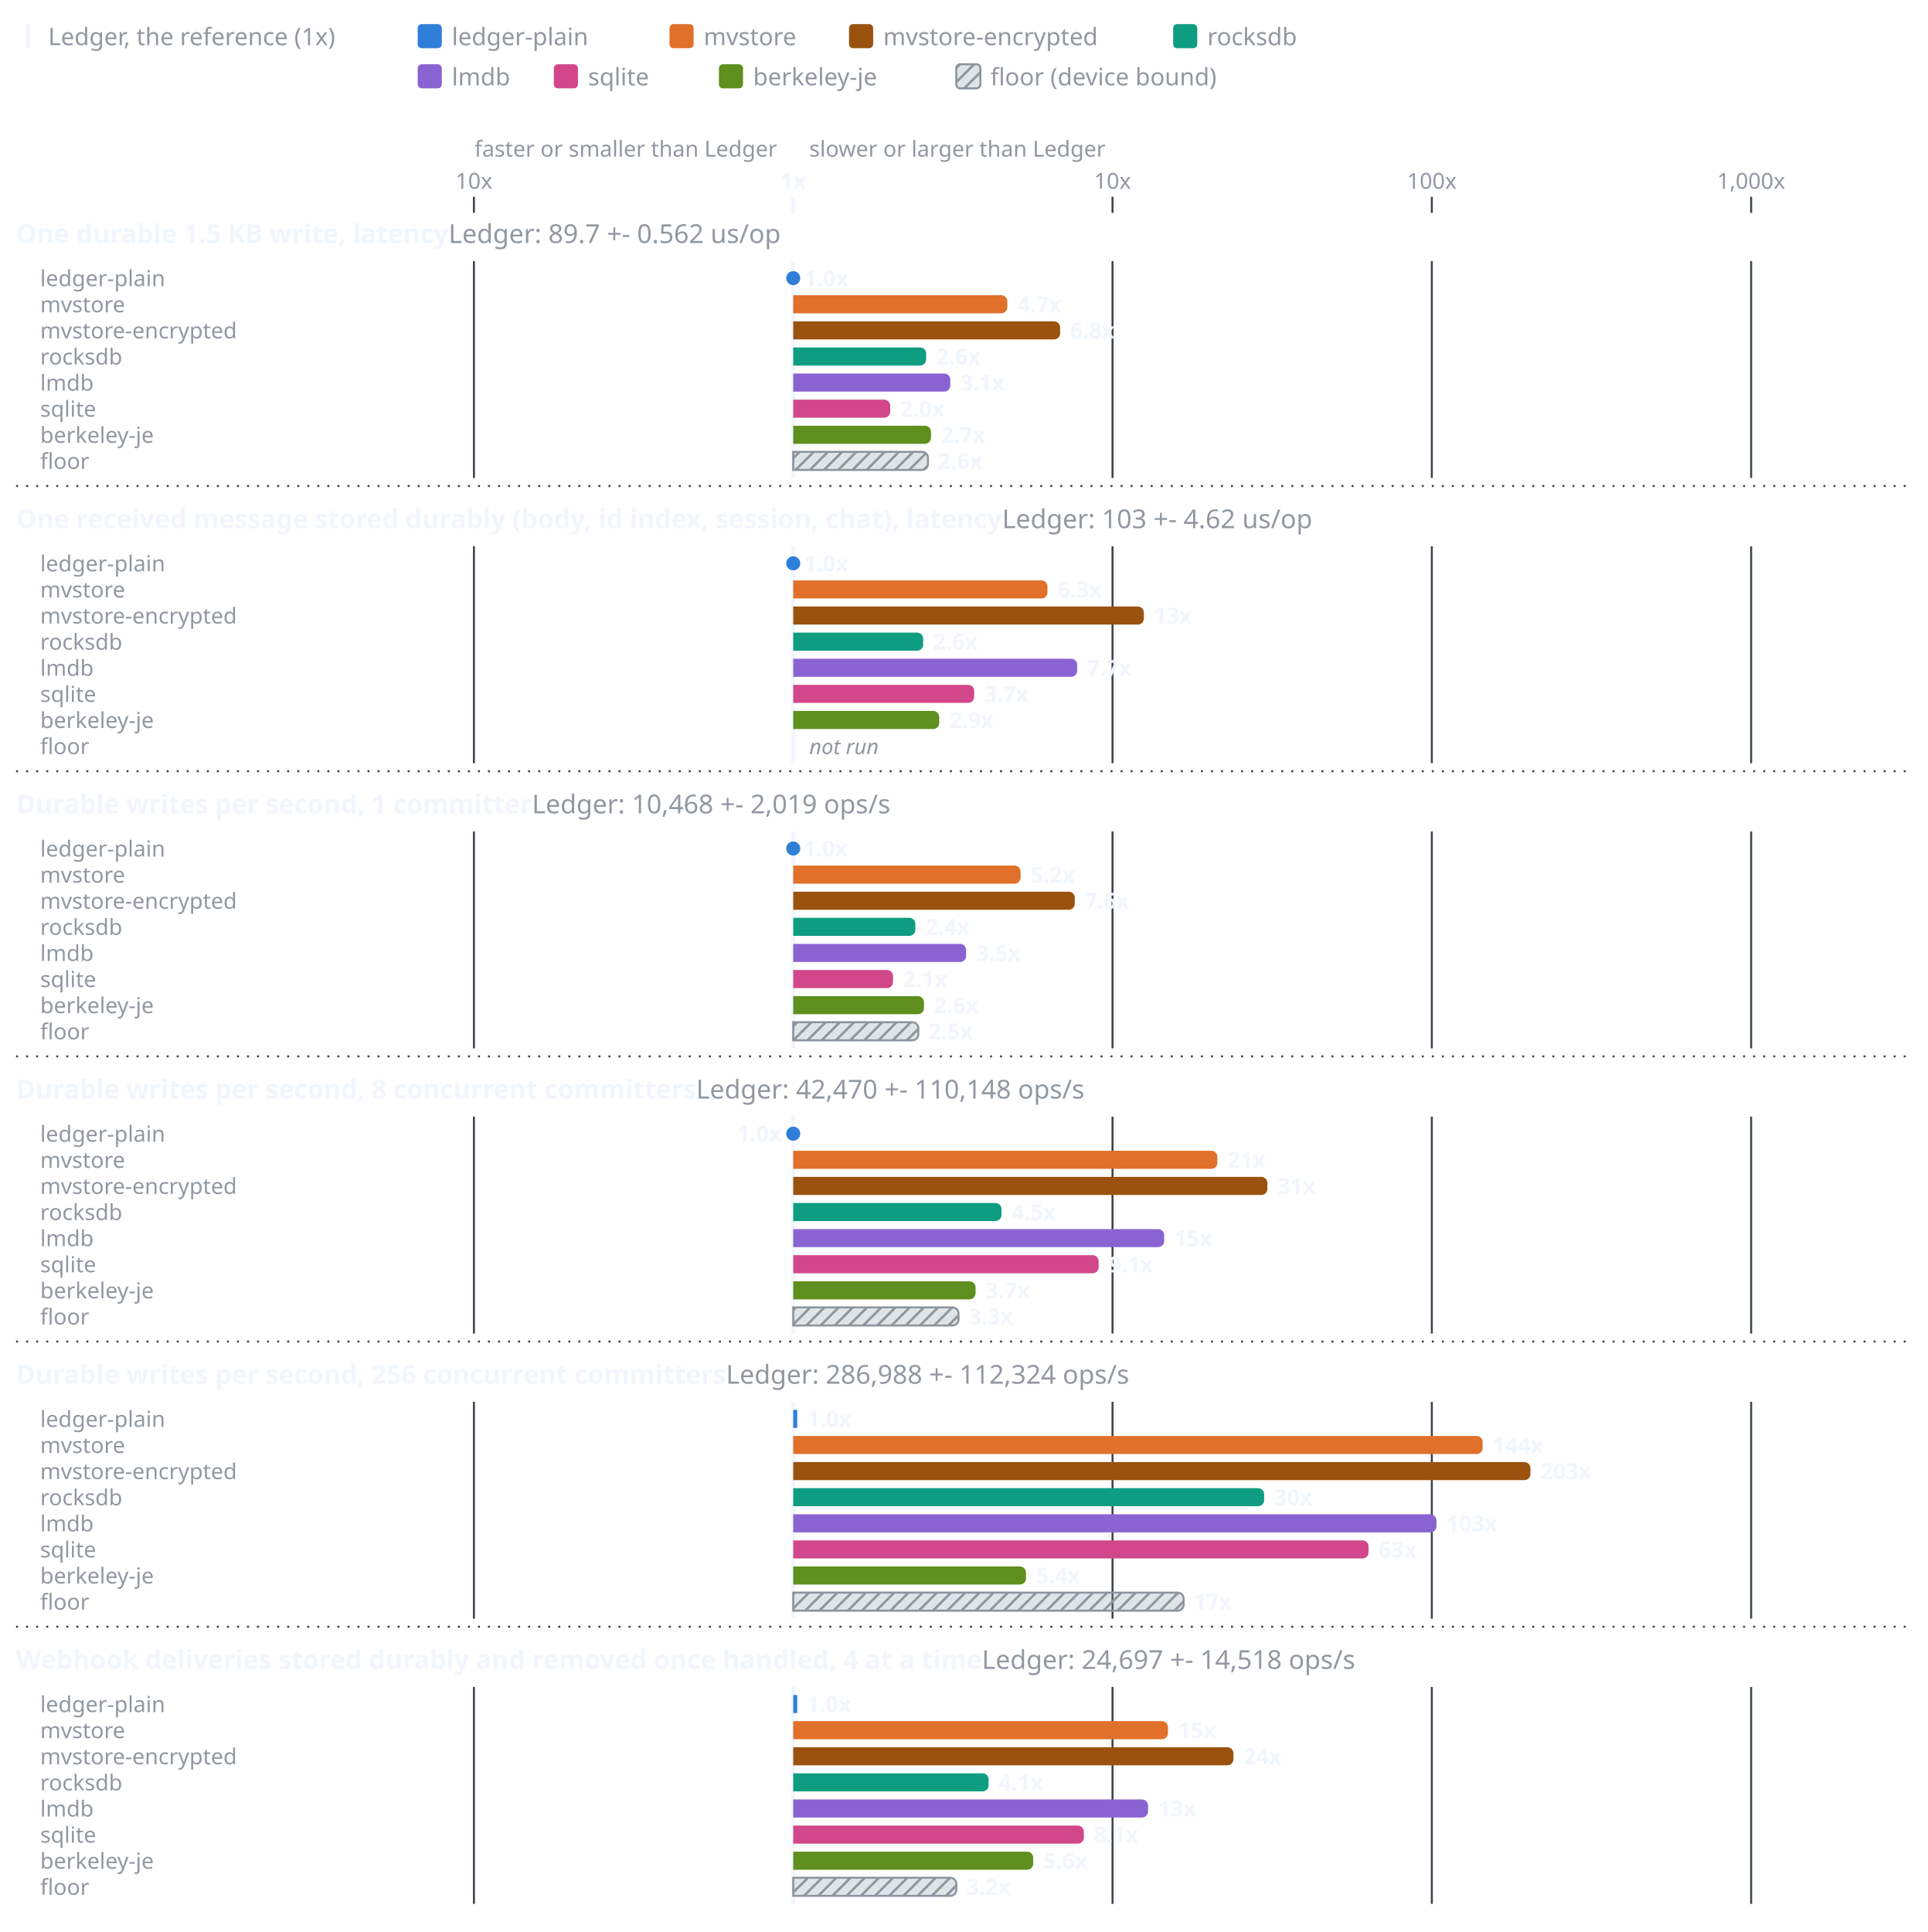
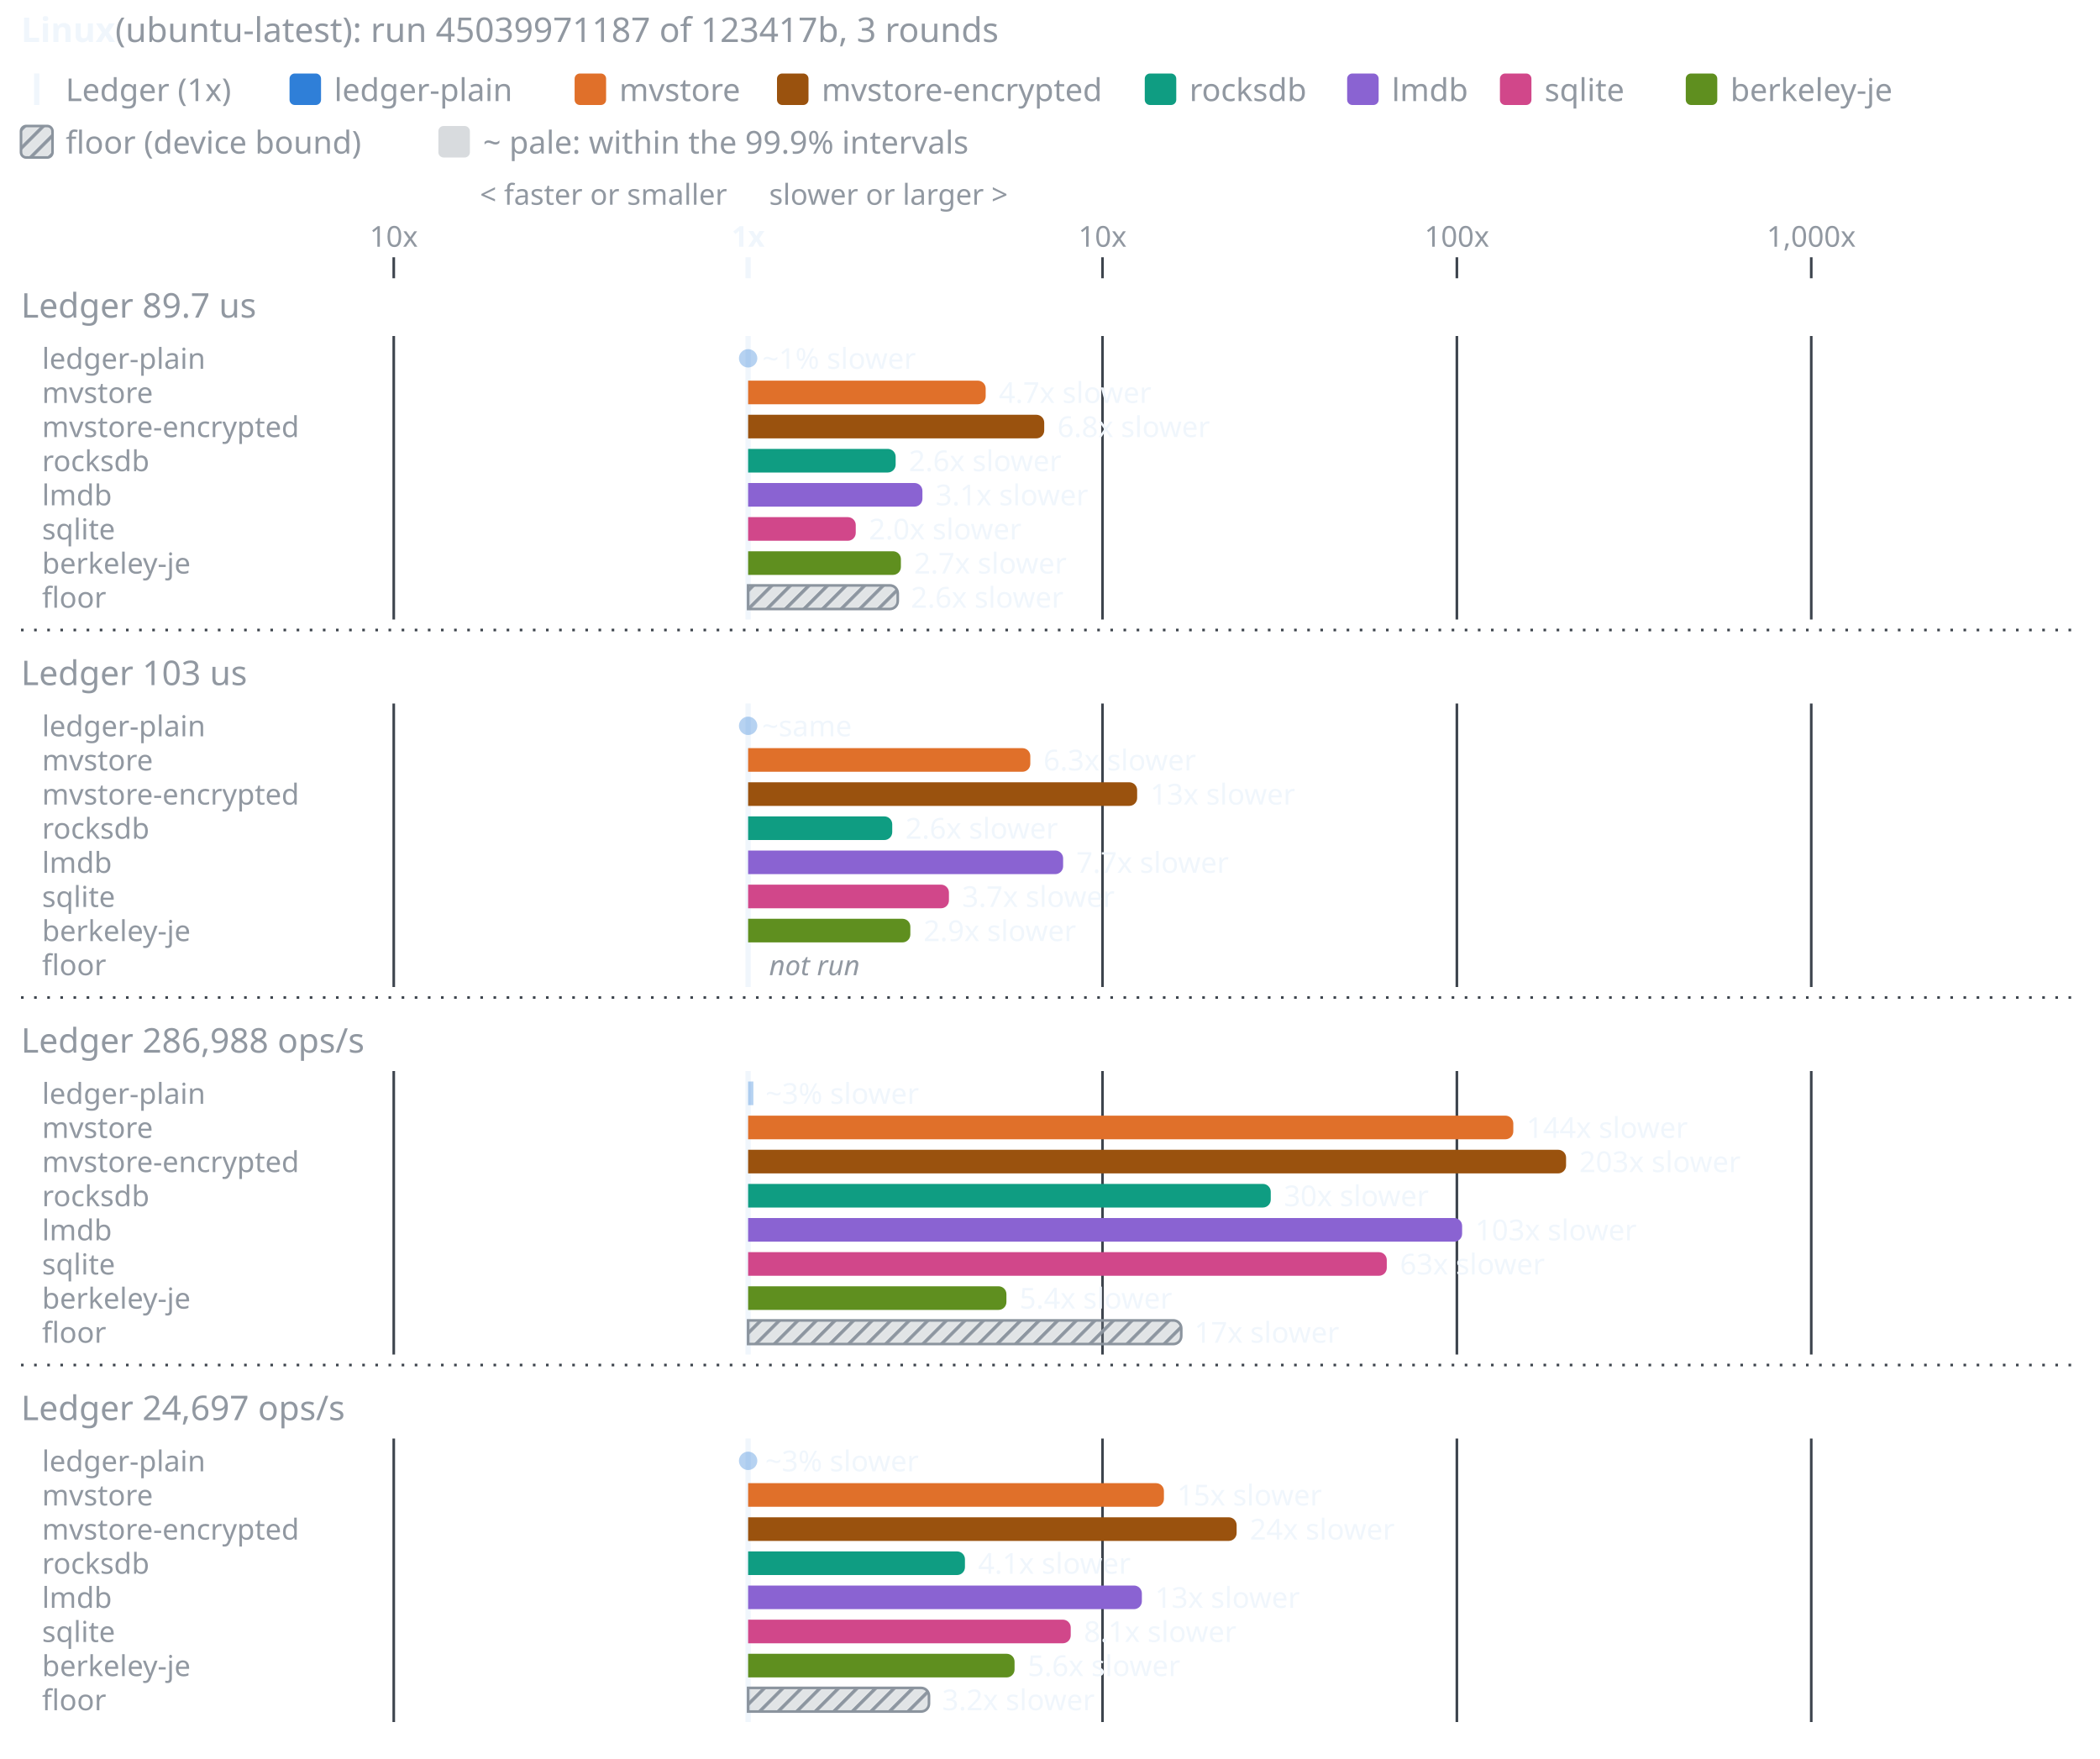
- <svg xmlns="http://www.w3.org/2000/svg" viewBox="0 0 960 962" width="960" height="962" font-family="-apple-system, BlinkMacSystemFont, 'Segoe UI', 'Noto Sans', Helvetica, Arial, sans-serif" role="img" aria-label="Durable commits on Linux: each engine's cost relative to Ledger">
+ <svg xmlns="http://www.w3.org/2000/svg" viewBox="0 0 800 670" width="800" height="670" font-family="-apple-system, BlinkMacSystemFont, 'Segoe UI', 'Noto Sans', Helvetica, Arial, sans-serif" role="img" aria-label="Durable commits on Linux: each engine's cost relative to Ledger">
  <defs>
    <pattern id="hatch" width="5" height="5" patternUnits="userSpaceOnUse" patternTransform="rotate(45)">
      <rect width="5" height="5" fill="#8b949e" fill-opacity="0.25" />
      <line x1="0" y1="0" x2="0" y2="5" stroke="#8b949e" stroke-width="2.5" />
    </pattern>
  </defs>
-   <line x1="14" y1="12" x2="14" y2="24" stroke="#f0f6fc" stroke-width="2" />
-   <text x="24" y="22.5" font-size="12" fill="#9198a1">Ledger, the reference (1x)</text>
-   <rect x="208" y="12" width="12" height="12" rx="2" fill="#2f7fd8" />
-   <text x="225" y="22.5" font-size="12" fill="#9198a1">ledger-plain</text>
-   <rect x="333.4" y="12" width="12" height="12" rx="2" fill="#e0702a" />
-   <text x="350.4" y="22.5" font-size="12" fill="#9198a1">mvstore</text>
-   <rect x="422.8" y="12" width="12" height="12" rx="2" fill="#9a520e" />
-   <text x="439.8" y="22.5" font-size="12" fill="#9198a1">mvstore-encrypted</text>
-   <rect x="584.2" y="12" width="12" height="12" rx="2" fill="#0f9d82" />
-   <text x="601.2" y="22.5" font-size="12" fill="#9198a1">rocksdb</text>
-   <rect x="208" y="32" width="12" height="12" rx="2" fill="#8a63d2" />
-   <text x="225" y="42.5" font-size="12" fill="#9198a1">lmdb</text>
-   <rect x="275.8" y="32" width="12" height="12" rx="2" fill="#d1478a" />
-   <text x="292.8" y="42.5" font-size="12" fill="#9198a1">sqlite</text>
-   <rect x="358.0" y="32" width="12" height="12" rx="2" fill="#5f8f1f" />
-   <text x="375.0" y="42.5" font-size="12" fill="#9198a1">berkeley-je</text>
-   <rect x="476.2" y="32" width="12" height="12" rx="2" fill="url(#hatch)" stroke="#8b949e" stroke-width="1" />
-   <text x="493.2" y="42.5" font-size="12" fill="#9198a1">floor (device bound)</text>
-   <text x="387.0" y="78" font-size="11" text-anchor="end" fill="#9198a1">faster or smaller than Ledger</text>
-   <text x="403.0" y="78" font-size="11" fill="#9198a1">slower or larger than Ledger</text>
-   <line x1="236.0" y1="98.0" x2="236.0" y2="106.0" stroke="#3d444d" stroke-width="1" />
-   <line x1="395.0" y1="98.0" x2="395.0" y2="106.0" stroke="#f0f6fc" stroke-width="2" />
-   <line x1="554.0" y1="98.0" x2="554.0" y2="106.0" stroke="#3d444d" stroke-width="1" />
-   <line x1="713.0" y1="98.0" x2="713.0" y2="106.0" stroke="#3d444d" stroke-width="1" />
-   <line x1="872.0" y1="98.0" x2="872.0" y2="106.0" stroke="#3d444d" stroke-width="1" />
-   <text x="236.0" y="94" font-size="11" text-anchor="middle" fill="#9198a1">10x</text>
-   <text x="395.0" y="94" font-size="11" text-anchor="middle" fill="#f0f6fc" font-weight="600">1x</text>
-   <text x="554.0" y="94" font-size="11" text-anchor="middle" fill="#9198a1">10x</text>
-   <text x="713.0" y="94" font-size="11" text-anchor="middle" fill="#9198a1">100x</text>
-   <text x="872.0" y="94" font-size="11" text-anchor="middle" fill="#9198a1">1,000x</text>
-   <text x="8" y="121" font-size="13" font-weight="600" fill="#f0f6fc">One durable 1.5 KB write, latency<tspan font-weight="400" fill="#9198a1">  Ledger: 89.7 +- 0.562 us/op</tspan>
+   <text x="8" y="16" font-size="13" font-weight="600" fill="#f0f6fc">Linux<tspan font-weight="400" fill="#9198a1"> (ubuntu-latest): run 45039971187 of 123417b, 3 rounds</tspan>
  </text>
-   <line x1="236.0" y1="130.0" x2="236.0" y2="238.0" stroke="#3d444d" stroke-width="1" />
-   <line x1="395.0" y1="130.0" x2="395.0" y2="238.0" stroke="#f0f6fc" stroke-width="2" />
-   <line x1="554.0" y1="130.0" x2="554.0" y2="238.0" stroke="#3d444d" stroke-width="1" />
-   <line x1="713.0" y1="130.0" x2="713.0" y2="238.0" stroke="#3d444d" stroke-width="1" />
-   <line x1="872.0" y1="130.0" x2="872.0" y2="238.0" stroke="#3d444d" stroke-width="1" />
-   <text x="20" y="142.5" font-size="11" fill="#9198a1">ledger-plain</text>
-   <circle cx="395.0" cy="138.5" r="3.5" fill="#2f7fd8" />
-   <text x="400.4" y="142.5" font-size="11" font-weight="600" fill="#f0f6fc">1.0x</text>
-   <text x="20" y="155.5" font-size="11" fill="#9198a1">mvstore</text>
-   <path d="M395.0,147.0H498.6a3,3 0 0 1 3,3v3a3,3 0 0 1 -3,3H395.0z" fill="#e0702a" />
-   <text x="506.6" y="155.5" font-size="11" font-weight="600" fill="#f0f6fc">4.7x</text>
-   <text x="20" y="168.5" font-size="11" fill="#9198a1">mvstore-encrypted</text>
-   <path d="M395.0,160.0H524.9a3,3 0 0 1 3,3v3a3,3 0 0 1 -3,3H395.0z" fill="#9a520e" />
-   <text x="532.9" y="168.5" font-size="11" font-weight="600" fill="#f0f6fc">6.8x</text>
-   <text x="20" y="181.5" font-size="11" fill="#9198a1">rocksdb</text>
-   <path d="M395.0,173.0H458.2a3,3 0 0 1 3,3v3a3,3 0 0 1 -3,3H395.0z" fill="#0f9d82" />
-   <text x="466.2" y="181.5" font-size="11" font-weight="600" fill="#f0f6fc">2.6x</text>
-   <text x="20" y="194.5" font-size="11" fill="#9198a1">lmdb</text>
-   <path d="M395.0,186.0H470.2a3,3 0 0 1 3,3v3a3,3 0 0 1 -3,3H395.0z" fill="#8a63d2" />
-   <text x="478.2" y="194.5" font-size="11" font-weight="600" fill="#f0f6fc">3.1x</text>
-   <text x="20" y="207.5" font-size="11" fill="#9198a1">sqlite</text>
-   <path d="M395.0,199.0H440.3a3,3 0 0 1 3,3v3a3,3 0 0 1 -3,3H395.0z" fill="#d1478a" />
-   <text x="448.3" y="207.5" font-size="11" font-weight="600" fill="#f0f6fc">2.0x</text>
-   <text x="20" y="220.5" font-size="11" fill="#9198a1">berkeley-je</text>
-   <path d="M395.0,212.0H460.6a3,3 0 0 1 3,3v3a3,3 0 0 1 -3,3H395.0z" fill="#5f8f1f" />
-   <text x="468.6" y="220.5" font-size="11" font-weight="600" fill="#f0f6fc">2.7x</text>
-   <text x="20" y="233.5" font-size="11" fill="#9198a1">floor</text>
-   <path d="M395.0,225.0H459.1a3,3 0 0 1 3,3v3a3,3 0 0 1 -3,3H395.0z" fill="url(#hatch)" stroke="#8b949e" stroke-width="1" />
-   <text x="467.1" y="233.5" font-size="11" font-weight="600" fill="#f0f6fc">2.6x</text>
-   <line x1="8" y1="242.0" x2="952" y2="242.0" stroke="#3d444d" stroke-width="1" stroke-dasharray="1 4" />
-   <text x="8" y="263" font-size="13" font-weight="600" fill="#f0f6fc">One received message stored durably (body, id index, session, chat), latency<tspan font-weight="400" fill="#9198a1">  Ledger: 103 +- 4.62 us/op</tspan>
+   <line x1="14" y1="28" x2="14" y2="40" stroke="#f0f6fc" stroke-width="2" />
+   <text x="25" y="38.5" font-size="12" fill="#9198a1">Ledger (1x)</text>
+   <rect x="110.3" y="28" width="12" height="12" rx="2" fill="#2f7fd8" />
+   <text x="127.3" y="38.5" font-size="12" fill="#9198a1">ledger-plain</text>
+   <rect x="218.9" y="28" width="12" height="12" rx="2" fill="#e0702a" />
+   <text x="235.9" y="38.5" font-size="12" fill="#9198a1">mvstore</text>
+   <rect x="296.0" y="28" width="12" height="12" rx="2" fill="#9a520e" />
+   <text x="313.0" y="38.5" font-size="12" fill="#9198a1">mvstore-encrypted</text>
+   <rect x="436.1" y="28" width="12" height="12" rx="2" fill="#0f9d82" />
+   <text x="453.1" y="38.5" font-size="12" fill="#9198a1">rocksdb</text>
+   <rect x="513.2" y="28" width="12" height="12" rx="2" fill="#8a63d2" />
+   <text x="530.2" y="38.5" font-size="12" fill="#9198a1">lmdb</text>
+   <rect x="571.4" y="28" width="12" height="12" rx="2" fill="#d1478a" />
+   <text x="588.4" y="38.5" font-size="12" fill="#9198a1">sqlite</text>
+   <rect x="642.2" y="28" width="12" height="12" rx="2" fill="#5f8f1f" />
+   <text x="659.2" y="38.5" font-size="12" fill="#9198a1">berkeley-je</text>
+   <rect x="8" y="48" width="12" height="12" rx="2" fill="url(#hatch)" stroke="#8b949e" stroke-width="1" />
+   <text x="25" y="58.5" font-size="12" fill="#9198a1">floor (device bound)</text>
+   <rect x="167.0" y="48" width="12" height="12" rx="2" fill="#9198a1" fill-opacity="0.35" />
+   <text x="184.0" y="58.5" font-size="12" fill="#9198a1">~ pale: within the 99.9% intervals</text>
+   <text x="277.0" y="78" font-size="11" text-anchor="end" fill="#9198a1">&lt; faster or smaller</text>
+   <text x="293.0" y="78" font-size="11" fill="#9198a1">slower or larger &gt;</text>
+   <line x1="150.0" y1="98.0" x2="150.0" y2="106.0" stroke="#3d444d" stroke-width="1" />
+   <line x1="285.0" y1="98.0" x2="285.0" y2="106.0" stroke="#f0f6fc" stroke-width="2" />
+   <line x1="420.0" y1="98.0" x2="420.0" y2="106.0" stroke="#3d444d" stroke-width="1" />
+   <line x1="555.0" y1="98.0" x2="555.0" y2="106.0" stroke="#3d444d" stroke-width="1" />
+   <line x1="690.0" y1="98.0" x2="690.0" y2="106.0" stroke="#3d444d" stroke-width="1" />
+   <text x="150.0" y="94" font-size="11" text-anchor="middle" fill="#9198a1">10x</text>
+   <text x="285.0" y="94" font-size="11" text-anchor="middle" fill="#f0f6fc" font-weight="600">1x</text>
+   <text x="420.0" y="94" font-size="11" text-anchor="middle" fill="#9198a1">10x</text>
+   <text x="555.0" y="94" font-size="11" text-anchor="middle" fill="#9198a1">100x</text>
+   <text x="690.0" y="94" font-size="11" text-anchor="middle" fill="#9198a1">1,000x</text>
+   <text x="8" y="121" font-size="13" font-weight="600" fill="#f0f6fc">
+     <tspan font-weight="400" fill="#9198a1">  Ledger 89.7 us</tspan>
  </text>
-   <line x1="236.0" y1="272.0" x2="236.0" y2="380.0" stroke="#3d444d" stroke-width="1" />
-   <line x1="395.0" y1="272.0" x2="395.0" y2="380.0" stroke="#f0f6fc" stroke-width="2" />
-   <line x1="554.0" y1="272.0" x2="554.0" y2="380.0" stroke="#3d444d" stroke-width="1" />
-   <line x1="713.0" y1="272.0" x2="713.0" y2="380.0" stroke="#3d444d" stroke-width="1" />
-   <line x1="872.0" y1="272.0" x2="872.0" y2="380.0" stroke="#3d444d" stroke-width="1" />
-   <text x="20" y="284.5" font-size="11" fill="#9198a1">ledger-plain</text>
-   <circle cx="395.0" cy="280.5" r="3.5" fill="#2f7fd8" />
-   <text x="400.3" y="284.5" font-size="11" font-weight="600" fill="#f0f6fc">1.0x</text>
-   <text x="20" y="297.5" font-size="11" fill="#9198a1">mvstore</text>
-   <path d="M395.0,289.0H518.6a3,3 0 0 1 3,3v3a3,3 0 0 1 -3,3H395.0z" fill="#e0702a" />
-   <text x="526.6" y="297.5" font-size="11" font-weight="600" fill="#f0f6fc">6.3x</text>
-   <text x="20" y="310.5" font-size="11" fill="#9198a1">mvstore-encrypted</text>
-   <path d="M395.0,302.0H566.6a3,3 0 0 1 3,3v3a3,3 0 0 1 -3,3H395.0z" fill="#9a520e" />
-   <text x="574.6" y="310.5" font-size="11" font-weight="600" fill="#f0f6fc">13x</text>
-   <text x="20" y="323.5" font-size="11" fill="#9198a1">rocksdb</text>
-   <path d="M395.0,315.0H456.7a3,3 0 0 1 3,3v3a3,3 0 0 1 -3,3H395.0z" fill="#0f9d82" />
-   <text x="464.7" y="323.5" font-size="11" font-weight="600" fill="#f0f6fc">2.6x</text>
-   <text x="20" y="336.5" font-size="11" fill="#9198a1">lmdb</text>
-   <path d="M395.0,328.0H533.4a3,3 0 0 1 3,3v3a3,3 0 0 1 -3,3H395.0z" fill="#8a63d2" />
-   <text x="541.4" y="336.5" font-size="11" font-weight="600" fill="#f0f6fc">7.7x</text>
-   <text x="20" y="349.5" font-size="11" fill="#9198a1">sqlite</text>
-   <path d="M395.0,341.0H482.1a3,3 0 0 1 3,3v3a3,3 0 0 1 -3,3H395.0z" fill="#d1478a" />
-   <text x="490.1" y="349.5" font-size="11" font-weight="600" fill="#f0f6fc">3.7x</text>
-   <text x="20" y="362.5" font-size="11" fill="#9198a1">berkeley-je</text>
-   <path d="M395.0,354.0H464.7a3,3 0 0 1 3,3v3a3,3 0 0 1 -3,3H395.0z" fill="#5f8f1f" />
-   <text x="472.7" y="362.5" font-size="11" font-weight="600" fill="#f0f6fc">2.9x</text>
-   <text x="20" y="375.5" font-size="11" fill="#9198a1">floor</text>
-   <text x="403.0" y="375.5" font-size="10.5" font-style="italic" fill="#9198a1">not run</text>
-   <line x1="8" y1="384.0" x2="952" y2="384.0" stroke="#3d444d" stroke-width="1" stroke-dasharray="1 4" />
-   <text x="8" y="405" font-size="13" font-weight="600" fill="#f0f6fc">Durable writes per second, 1 committer<tspan font-weight="400" fill="#9198a1">  Ledger: 10,468 +- 2,019 ops/s</tspan>
+   <line x1="150.0" y1="128.0" x2="150.0" y2="236.0" stroke="#3d444d" stroke-width="1" />
+   <line x1="285.0" y1="128.0" x2="285.0" y2="236.0" stroke="#f0f6fc" stroke-width="2" />
+   <line x1="420.0" y1="128.0" x2="420.0" y2="236.0" stroke="#3d444d" stroke-width="1" />
+   <line x1="555.0" y1="128.0" x2="555.0" y2="236.0" stroke="#3d444d" stroke-width="1" />
+   <line x1="690.0" y1="128.0" x2="690.0" y2="236.0" stroke="#3d444d" stroke-width="1" />
+   <text x="16" y="140.5" font-size="11" fill="#9198a1">ledger-plain</text>
+   <circle cx="285.0" cy="136.5" r="3.5" fill="#2f7fd8" fill-opacity="0.35" />
+   <text x="290.4" y="140.5" font-size="11" fill="#f0f6fc">~1% slower</text>
+   <text x="16" y="153.5" font-size="11" fill="#9198a1">mvstore</text>
+   <path d="M285.0,145.0H372.5a3,3 0 0 1 3,3v3a3,3 0 0 1 -3,3H285.0z" fill="#e0702a" />
+   <text x="380.5" y="153.5" font-size="11" fill="#f0f6fc">4.7x slower</text>
+   <text x="16" y="166.5" font-size="11" fill="#9198a1">mvstore-encrypted</text>
+   <path d="M285.0,158.0H394.8a3,3 0 0 1 3,3v3a3,3 0 0 1 -3,3H285.0z" fill="#9a520e" />
+   <text x="402.8" y="166.5" font-size="11" fill="#f0f6fc">6.8x slower</text>
+   <text x="16" y="179.5" font-size="11" fill="#9198a1">rocksdb</text>
+   <path d="M285.0,171.0H338.2a3,3 0 0 1 3,3v3a3,3 0 0 1 -3,3H285.0z" fill="#0f9d82" />
+   <text x="346.2" y="179.5" font-size="11" fill="#f0f6fc">2.6x slower</text>
+   <text x="16" y="192.5" font-size="11" fill="#9198a1">lmdb</text>
+   <path d="M285.0,184.0H348.4a3,3 0 0 1 3,3v3a3,3 0 0 1 -3,3H285.0z" fill="#8a63d2" />
+   <text x="356.4" y="192.5" font-size="11" fill="#f0f6fc">3.1x slower</text>
+   <text x="16" y="205.5" font-size="11" fill="#9198a1">sqlite</text>
+   <path d="M285.0,197.0H323.0a3,3 0 0 1 3,3v3a3,3 0 0 1 -3,3H285.0z" fill="#d1478a" />
+   <text x="331.0" y="205.5" font-size="11" fill="#f0f6fc">2.0x slower</text>
+   <text x="16" y="218.5" font-size="11" fill="#9198a1">berkeley-je</text>
+   <path d="M285.0,210.0H340.2a3,3 0 0 1 3,3v3a3,3 0 0 1 -3,3H285.0z" fill="#5f8f1f" />
+   <text x="348.2" y="218.5" font-size="11" fill="#f0f6fc">2.7x slower</text>
+   <text x="16" y="231.5" font-size="11" fill="#9198a1">floor</text>
+   <path d="M285.0,223.0H339.0a3,3 0 0 1 3,3v3a3,3 0 0 1 -3,3H285.0z" fill="url(#hatch)" stroke="#8b949e" stroke-width="1" />
+   <text x="347.0" y="231.5" font-size="11" fill="#f0f6fc">2.6x slower</text>
+   <line x1="8" y1="240.0" x2="792" y2="240.0" stroke="#3d444d" stroke-width="1" stroke-dasharray="1 4" />
+   <text x="8" y="261" font-size="13" font-weight="600" fill="#f0f6fc">
+     <tspan font-weight="400" fill="#9198a1">  Ledger 103 us</tspan>
  </text>
-   <line x1="236.0" y1="414.0" x2="236.0" y2="522.0" stroke="#3d444d" stroke-width="1" />
-   <line x1="395.0" y1="414.0" x2="395.0" y2="522.0" stroke="#f0f6fc" stroke-width="2" />
-   <line x1="554.0" y1="414.0" x2="554.0" y2="522.0" stroke="#3d444d" stroke-width="1" />
-   <line x1="713.0" y1="414.0" x2="713.0" y2="522.0" stroke="#3d444d" stroke-width="1" />
-   <line x1="872.0" y1="414.0" x2="872.0" y2="522.0" stroke="#3d444d" stroke-width="1" />
-   <text x="20" y="426.5" font-size="11" fill="#9198a1">ledger-plain</text>
-   <circle cx="395.0" cy="422.5" r="3.5" fill="#2f7fd8" />
-   <text x="400.0" y="426.5" font-size="11" font-weight="600" fill="#f0f6fc">1.0x</text>
-   <text x="20" y="439.5" font-size="11" fill="#9198a1">mvstore</text>
-   <path d="M395.0,431.0H505.2a3,3 0 0 1 3,3v3a3,3 0 0 1 -3,3H395.0z" fill="#e0702a" />
-   <text x="513.2" y="439.5" font-size="11" font-weight="600" fill="#f0f6fc">5.2x</text>
-   <text x="20" y="452.5" font-size="11" fill="#9198a1">mvstore-encrypted</text>
-   <path d="M395.0,444.0H532.2a3,3 0 0 1 3,3v3a3,3 0 0 1 -3,3H395.0z" fill="#9a520e" />
-   <text x="540.2" y="452.5" font-size="11" font-weight="600" fill="#f0f6fc">7.6x</text>
-   <text x="20" y="465.5" font-size="11" fill="#9198a1">rocksdb</text>
-   <path d="M395.0,457.0H452.8a3,3 0 0 1 3,3v3a3,3 0 0 1 -3,3H395.0z" fill="#0f9d82" />
-   <text x="460.8" y="465.5" font-size="11" font-weight="600" fill="#f0f6fc">2.4x</text>
-   <text x="20" y="478.5" font-size="11" fill="#9198a1">lmdb</text>
-   <path d="M395.0,470.0H478.1a3,3 0 0 1 3,3v3a3,3 0 0 1 -3,3H395.0z" fill="#8a63d2" />
-   <text x="486.1" y="478.5" font-size="11" font-weight="600" fill="#f0f6fc">3.5x</text>
-   <text x="20" y="491.5" font-size="11" fill="#9198a1">sqlite</text>
-   <path d="M395.0,483.0H441.7a3,3 0 0 1 3,3v3a3,3 0 0 1 -3,3H395.0z" fill="#d1478a" />
-   <text x="449.7" y="491.5" font-size="11" font-weight="600" fill="#f0f6fc">2.1x</text>
-   <text x="20" y="504.5" font-size="11" fill="#9198a1">berkeley-je</text>
-   <path d="M395.0,496.0H457.1a3,3 0 0 1 3,3v3a3,3 0 0 1 -3,3H395.0z" fill="#5f8f1f" />
-   <text x="465.1" y="504.5" font-size="11" font-weight="600" fill="#f0f6fc">2.6x</text>
-   <text x="20" y="517.5" font-size="11" fill="#9198a1">floor</text>
-   <path d="M395.0,509.0H454.3a3,3 0 0 1 3,3v3a3,3 0 0 1 -3,3H395.0z" fill="url(#hatch)" stroke="#8b949e" stroke-width="1" />
-   <text x="462.3" y="517.5" font-size="11" font-weight="600" fill="#f0f6fc">2.5x</text>
-   <line x1="8" y1="526.0" x2="952" y2="526.0" stroke="#3d444d" stroke-width="1" stroke-dasharray="1 4" />
-   <text x="8" y="547" font-size="13" font-weight="600" fill="#f0f6fc">Durable writes per second, 8 concurrent committers<tspan font-weight="400" fill="#9198a1">  Ledger: 42,470 +- 110,148 ops/s</tspan>
+   <line x1="150.0" y1="268.0" x2="150.0" y2="376.0" stroke="#3d444d" stroke-width="1" />
+   <line x1="285.0" y1="268.0" x2="285.0" y2="376.0" stroke="#f0f6fc" stroke-width="2" />
+   <line x1="420.0" y1="268.0" x2="420.0" y2="376.0" stroke="#3d444d" stroke-width="1" />
+   <line x1="555.0" y1="268.0" x2="555.0" y2="376.0" stroke="#3d444d" stroke-width="1" />
+   <line x1="690.0" y1="268.0" x2="690.0" y2="376.0" stroke="#3d444d" stroke-width="1" />
+   <text x="16" y="280.5" font-size="11" fill="#9198a1">ledger-plain</text>
+   <circle cx="285.0" cy="276.5" r="3.5" fill="#2f7fd8" fill-opacity="0.35" />
+   <text x="290.3" y="280.5" font-size="11" fill="#f0f6fc">~same</text>
+   <text x="16" y="293.5" font-size="11" fill="#9198a1">mvstore</text>
+   <path d="M285.0,285.0H389.5a3,3 0 0 1 3,3v3a3,3 0 0 1 -3,3H285.0z" fill="#e0702a" />
+   <text x="397.5" y="293.5" font-size="11" fill="#f0f6fc">6.3x slower</text>
+   <text x="16" y="306.5" font-size="11" fill="#9198a1">mvstore-encrypted</text>
+   <path d="M285.0,298.0H430.2a3,3 0 0 1 3,3v3a3,3 0 0 1 -3,3H285.0z" fill="#9a520e" />
+   <text x="438.2" y="306.5" font-size="11" fill="#f0f6fc">13x slower</text>
+   <text x="16" y="319.5" font-size="11" fill="#9198a1">rocksdb</text>
+   <path d="M285.0,311.0H336.9a3,3 0 0 1 3,3v3a3,3 0 0 1 -3,3H285.0z" fill="#0f9d82" />
+   <text x="344.9" y="319.5" font-size="11" fill="#f0f6fc">2.6x slower</text>
+   <text x="16" y="332.5" font-size="11" fill="#9198a1">lmdb</text>
+   <path d="M285.0,324.0H402.0a3,3 0 0 1 3,3v3a3,3 0 0 1 -3,3H285.0z" fill="#8a63d2" />
+   <text x="410.0" y="332.5" font-size="11" fill="#f0f6fc">7.7x slower</text>
+   <text x="16" y="345.5" font-size="11" fill="#9198a1">sqlite</text>
+   <path d="M285.0,337.0H358.5a3,3 0 0 1 3,3v3a3,3 0 0 1 -3,3H285.0z" fill="#d1478a" />
+   <text x="366.5" y="345.5" font-size="11" fill="#f0f6fc">3.7x slower</text>
+   <text x="16" y="358.5" font-size="11" fill="#9198a1">berkeley-je</text>
+   <path d="M285.0,350.0H343.8a3,3 0 0 1 3,3v3a3,3 0 0 1 -3,3H285.0z" fill="#5f8f1f" />
+   <text x="351.8" y="358.5" font-size="11" fill="#f0f6fc">2.9x slower</text>
+   <text x="16" y="371.5" font-size="11" fill="#9198a1">floor</text>
+   <text x="293.0" y="371.5" font-size="10.5" font-style="italic" fill="#9198a1">not run</text>
+   <line x1="8" y1="380.0" x2="792" y2="380.0" stroke="#3d444d" stroke-width="1" stroke-dasharray="1 4" />
+   <text x="8" y="401" font-size="13" font-weight="600" fill="#f0f6fc">
+     <tspan font-weight="400" fill="#9198a1">  Ledger 286,988 ops/s</tspan>
  </text>
-   <line x1="236.0" y1="556.0" x2="236.0" y2="664.0" stroke="#3d444d" stroke-width="1" />
-   <line x1="395.0" y1="556.0" x2="395.0" y2="664.0" stroke="#f0f6fc" stroke-width="2" />
-   <line x1="554.0" y1="556.0" x2="554.0" y2="664.0" stroke="#3d444d" stroke-width="1" />
-   <line x1="713.0" y1="556.0" x2="713.0" y2="664.0" stroke="#3d444d" stroke-width="1" />
-   <line x1="872.0" y1="556.0" x2="872.0" y2="664.0" stroke="#3d444d" stroke-width="1" />
-   <text x="20" y="568.5" font-size="11" fill="#9198a1">ledger-plain</text>
-   <circle cx="395.0" cy="564.5" r="3.5" fill="#2f7fd8" />
-   <text x="389.2" y="568.5" font-size="11" font-weight="600" text-anchor="end" fill="#f0f6fc">1.0x</text>
-   <text x="20" y="581.5" font-size="11" fill="#9198a1">mvstore</text>
-   <path d="M395.0,573.0H603.2a3,3 0 0 1 3,3v3a3,3 0 0 1 -3,3H395.0z" fill="#e0702a" />
-   <text x="611.2" y="581.5" font-size="11" font-weight="600" fill="#f0f6fc">21x</text>
-   <text x="20" y="594.5" font-size="11" fill="#9198a1">mvstore-encrypted</text>
-   <path d="M395.0,586.0H628.1a3,3 0 0 1 3,3v3a3,3 0 0 1 -3,3H395.0z" fill="#9a520e" />
-   <text x="636.1" y="594.5" font-size="11" font-weight="600" fill="#f0f6fc">31x</text>
-   <text x="20" y="607.5" font-size="11" fill="#9198a1">rocksdb</text>
-   <path d="M395.0,599.0H495.7a3,3 0 0 1 3,3v3a3,3 0 0 1 -3,3H395.0z" fill="#0f9d82" />
-   <text x="503.7" y="607.5" font-size="11" font-weight="600" fill="#f0f6fc">4.5x</text>
-   <text x="20" y="620.5" font-size="11" fill="#9198a1">lmdb</text>
-   <path d="M395.0,612.0H576.7a3,3 0 0 1 3,3v3a3,3 0 0 1 -3,3H395.0z" fill="#8a63d2" />
-   <text x="584.7" y="620.5" font-size="11" font-weight="600" fill="#f0f6fc">15x</text>
-   <text x="20" y="633.5" font-size="11" fill="#9198a1">sqlite</text>
-   <path d="M395.0,625.0H544.1a3,3 0 0 1 3,3v3a3,3 0 0 1 -3,3H395.0z" fill="#d1478a" />
-   <text x="552.1" y="633.5" font-size="11" font-weight="600" fill="#f0f6fc">9.1x</text>
-   <text x="20" y="646.5" font-size="11" fill="#9198a1">berkeley-je</text>
-   <path d="M395.0,638.0H482.8a3,3 0 0 1 3,3v3a3,3 0 0 1 -3,3H395.0z" fill="#5f8f1f" />
-   <text x="490.8" y="646.5" font-size="11" font-weight="600" fill="#f0f6fc">3.7x</text>
-   <text x="20" y="659.5" font-size="11" fill="#9198a1">floor</text>
-   <path d="M395.0,651.0H474.3a3,3 0 0 1 3,3v3a3,3 0 0 1 -3,3H395.0z" fill="url(#hatch)" stroke="#8b949e" stroke-width="1" />
-   <text x="482.3" y="659.5" font-size="11" font-weight="600" fill="#f0f6fc">3.3x</text>
-   <line x1="8" y1="668.0" x2="952" y2="668.0" stroke="#3d444d" stroke-width="1" stroke-dasharray="1 4" />
-   <text x="8" y="689" font-size="13" font-weight="600" fill="#f0f6fc">Durable writes per second, 256 concurrent committers<tspan font-weight="400" fill="#9198a1">  Ledger: 286,988 +- 112,324 ops/s</tspan>
+   <line x1="150.0" y1="408.0" x2="150.0" y2="516.0" stroke="#3d444d" stroke-width="1" />
+   <line x1="285.0" y1="408.0" x2="285.0" y2="516.0" stroke="#f0f6fc" stroke-width="2" />
+   <line x1="420.0" y1="408.0" x2="420.0" y2="516.0" stroke="#3d444d" stroke-width="1" />
+   <line x1="555.0" y1="408.0" x2="555.0" y2="516.0" stroke="#3d444d" stroke-width="1" />
+   <line x1="690.0" y1="408.0" x2="690.0" y2="516.0" stroke="#3d444d" stroke-width="1" />
+   <text x="16" y="420.5" font-size="11" fill="#9198a1">ledger-plain</text>
+   <path d="M285.0,412.0h2.0v9h-2.0z" fill="#2f7fd8" fill-opacity="0.35" />
+   <text x="291.6" y="420.5" font-size="11" fill="#f0f6fc">~3% slower</text>
+   <text x="16" y="433.5" font-size="11" fill="#9198a1">mvstore</text>
+   <path d="M285.0,425.0H573.5a3,3 0 0 1 3,3v3a3,3 0 0 1 -3,3H285.0z" fill="#e0702a" />
+   <text x="581.5" y="433.5" font-size="11" fill="#f0f6fc">144x slower</text>
+   <text x="16" y="446.5" font-size="11" fill="#9198a1">mvstore-encrypted</text>
+   <path d="M285.0,438.0H593.6a3,3 0 0 1 3,3v3a3,3 0 0 1 -3,3H285.0z" fill="#9a520e" />
+   <text x="601.6" y="446.5" font-size="11" fill="#f0f6fc">203x slower</text>
+   <text x="16" y="459.5" font-size="11" fill="#9198a1">rocksdb</text>
+   <path d="M285.0,451.0H481.1a3,3 0 0 1 3,3v3a3,3 0 0 1 -3,3H285.0z" fill="#0f9d82" />
+   <text x="489.1" y="459.5" font-size="11" fill="#f0f6fc">30x slower</text>
+   <text x="16" y="472.5" font-size="11" fill="#9198a1">lmdb</text>
+   <path d="M285.0,464.0H554.0a3,3 0 0 1 3,3v3a3,3 0 0 1 -3,3H285.0z" fill="#8a63d2" />
+   <text x="562.0" y="472.5" font-size="11" fill="#f0f6fc">103x slower</text>
+   <text x="16" y="485.5" font-size="11" fill="#9198a1">sqlite</text>
+   <path d="M285.0,477.0H525.3a3,3 0 0 1 3,3v3a3,3 0 0 1 -3,3H285.0z" fill="#d1478a" />
+   <text x="533.3" y="485.5" font-size="11" fill="#f0f6fc">63x slower</text>
+   <text x="16" y="498.5" font-size="11" fill="#9198a1">berkeley-je</text>
+   <path d="M285.0,490.0H380.4a3,3 0 0 1 3,3v3a3,3 0 0 1 -3,3H285.0z" fill="#5f8f1f" />
+   <text x="388.4" y="498.5" font-size="11" fill="#f0f6fc">5.4x slower</text>
+   <text x="16" y="511.5" font-size="11" fill="#9198a1">floor</text>
+   <path d="M285.0,503.0H447.0a3,3 0 0 1 3,3v3a3,3 0 0 1 -3,3H285.0z" fill="url(#hatch)" stroke="#8b949e" stroke-width="1" />
+   <text x="455.0" y="511.5" font-size="11" fill="#f0f6fc">17x slower</text>
+   <line x1="8" y1="520.0" x2="792" y2="520.0" stroke="#3d444d" stroke-width="1" stroke-dasharray="1 4" />
+   <text x="8" y="541" font-size="13" font-weight="600" fill="#f0f6fc">
+     <tspan font-weight="400" fill="#9198a1">  Ledger 24,697 ops/s</tspan>
  </text>
-   <line x1="236.0" y1="698.0" x2="236.0" y2="806.0" stroke="#3d444d" stroke-width="1" />
-   <line x1="395.0" y1="698.0" x2="395.0" y2="806.0" stroke="#f0f6fc" stroke-width="2" />
-   <line x1="554.0" y1="698.0" x2="554.0" y2="806.0" stroke="#3d444d" stroke-width="1" />
-   <line x1="713.0" y1="698.0" x2="713.0" y2="806.0" stroke="#3d444d" stroke-width="1" />
-   <line x1="872.0" y1="698.0" x2="872.0" y2="806.0" stroke="#3d444d" stroke-width="1" />
-   <text x="20" y="710.5" font-size="11" fill="#9198a1">ledger-plain</text>
-   <path d="M395.0,702.0h2.0v9h-2.0z" fill="#2f7fd8" />
-   <text x="401.9" y="710.5" font-size="11" font-weight="600" fill="#f0f6fc">1.0x</text>
-   <text x="20" y="723.5" font-size="11" fill="#9198a1">mvstore</text>
-   <path d="M395.0,715.0H735.3a3,3 0 0 1 3,3v3a3,3 0 0 1 -3,3H395.0z" fill="#e0702a" />
-   <text x="743.3" y="723.5" font-size="11" font-weight="600" fill="#f0f6fc">144x</text>
-   <text x="20" y="736.5" font-size="11" fill="#9198a1">mvstore-encrypted</text>
-   <path d="M395.0,728.0H759.1a3,3 0 0 1 3,3v3a3,3 0 0 1 -3,3H395.0z" fill="#9a520e" />
-   <text x="767.1" y="736.5" font-size="11" font-weight="600" fill="#f0f6fc">203x</text>
-   <text x="20" y="749.5" font-size="11" fill="#9198a1">rocksdb</text>
-   <path d="M395.0,741.0H626.5a3,3 0 0 1 3,3v3a3,3 0 0 1 -3,3H395.0z" fill="#0f9d82" />
-   <text x="634.5" y="749.5" font-size="11" font-weight="600" fill="#f0f6fc">30x</text>
-   <text x="20" y="762.5" font-size="11" fill="#9198a1">lmdb</text>
-   <path d="M395.0,754.0H712.3a3,3 0 0 1 3,3v3a3,3 0 0 1 -3,3H395.0z" fill="#8a63d2" />
-   <text x="720.3" y="762.5" font-size="11" font-weight="600" fill="#f0f6fc">103x</text>
-   <text x="20" y="775.5" font-size="11" fill="#9198a1">sqlite</text>
-   <path d="M395.0,767.0H678.5a3,3 0 0 1 3,3v3a3,3 0 0 1 -3,3H395.0z" fill="#d1478a" />
-   <text x="686.5" y="775.5" font-size="11" font-weight="600" fill="#f0f6fc">63x</text>
-   <text x="20" y="788.5" font-size="11" fill="#9198a1">berkeley-je</text>
-   <path d="M395.0,780.0H507.9a3,3 0 0 1 3,3v3a3,3 0 0 1 -3,3H395.0z" fill="#5f8f1f" />
-   <text x="515.9" y="788.5" font-size="11" font-weight="600" fill="#f0f6fc">5.4x</text>
-   <text x="20" y="801.5" font-size="11" fill="#9198a1">floor</text>
-   <path d="M395.0,793.0H586.4a3,3 0 0 1 3,3v3a3,3 0 0 1 -3,3H395.0z" fill="url(#hatch)" stroke="#8b949e" stroke-width="1" />
-   <text x="594.4" y="801.5" font-size="11" font-weight="600" fill="#f0f6fc">17x</text>
-   <line x1="8" y1="810.0" x2="952" y2="810.0" stroke="#3d444d" stroke-width="1" stroke-dasharray="1 4" />
-   <text x="8" y="831" font-size="13" font-weight="600" fill="#f0f6fc">Webhook deliveries stored durably and removed once handled, 4 at a time<tspan font-weight="400" fill="#9198a1">  Ledger: 24,697 +- 14,518 ops/s</tspan>
-   </text>
-   <line x1="236.0" y1="840.0" x2="236.0" y2="948.0" stroke="#3d444d" stroke-width="1" />
-   <line x1="395.0" y1="840.0" x2="395.0" y2="948.0" stroke="#f0f6fc" stroke-width="2" />
-   <line x1="554.0" y1="840.0" x2="554.0" y2="948.0" stroke="#3d444d" stroke-width="1" />
-   <line x1="713.0" y1="840.0" x2="713.0" y2="948.0" stroke="#3d444d" stroke-width="1" />
-   <line x1="872.0" y1="840.0" x2="872.0" y2="948.0" stroke="#3d444d" stroke-width="1" />
-   <text x="20" y="852.5" font-size="11" fill="#9198a1">ledger-plain</text>
-   <path d="M395.0,844.0h2.0v9h-2.0z" fill="#2f7fd8" />
-   <text x="401.7" y="852.5" font-size="11" font-weight="600" fill="#f0f6fc">1.0x</text>
-   <text x="20" y="865.5" font-size="11" fill="#9198a1">mvstore</text>
-   <path d="M395.0,857.0H578.6a3,3 0 0 1 3,3v3a3,3 0 0 1 -3,3H395.0z" fill="#e0702a" />
-   <text x="586.6" y="865.5" font-size="11" font-weight="600" fill="#f0f6fc">15x</text>
-   <text x="20" y="878.5" font-size="11" fill="#9198a1">mvstore-encrypted</text>
-   <path d="M395.0,870.0H611.2a3,3 0 0 1 3,3v3a3,3 0 0 1 -3,3H395.0z" fill="#9a520e" />
-   <text x="619.2" y="878.5" font-size="11" font-weight="600" fill="#f0f6fc">24x</text>
-   <text x="20" y="891.5" font-size="11" fill="#9198a1">rocksdb</text>
-   <path d="M395.0,883.0H489.3a3,3 0 0 1 3,3v3a3,3 0 0 1 -3,3H395.0z" fill="#0f9d82" />
-   <text x="497.3" y="891.5" font-size="11" font-weight="600" fill="#f0f6fc">4.1x</text>
-   <text x="20" y="904.5" font-size="11" fill="#9198a1">lmdb</text>
-   <path d="M395.0,896.0H568.7a3,3 0 0 1 3,3v3a3,3 0 0 1 -3,3H395.0z" fill="#8a63d2" />
-   <text x="576.7" y="904.5" font-size="11" font-weight="600" fill="#f0f6fc">13x</text>
-   <text x="20" y="917.5" font-size="11" fill="#9198a1">sqlite</text>
-   <path d="M395.0,909.0H536.7a3,3 0 0 1 3,3v3a3,3 0 0 1 -3,3H395.0z" fill="#d1478a" />
-   <text x="544.7" y="917.5" font-size="11" font-weight="600" fill="#f0f6fc">8.1x</text>
-   <text x="20" y="930.5" font-size="11" fill="#9198a1">berkeley-je</text>
-   <path d="M395.0,922.0H511.5a3,3 0 0 1 3,3v3a3,3 0 0 1 -3,3H395.0z" fill="#5f8f1f" />
-   <text x="519.5" y="930.5" font-size="11" font-weight="600" fill="#f0f6fc">5.6x</text>
-   <text x="20" y="943.5" font-size="11" fill="#9198a1">floor</text>
-   <path d="M395.0,935.0H473.2a3,3 0 0 1 3,3v3a3,3 0 0 1 -3,3H395.0z" fill="url(#hatch)" stroke="#8b949e" stroke-width="1" />
-   <text x="481.2" y="943.5" font-size="11" font-weight="600" fill="#f0f6fc">3.2x</text>
+   <line x1="150.0" y1="548.0" x2="150.0" y2="656.0" stroke="#3d444d" stroke-width="1" />
+   <line x1="285.0" y1="548.0" x2="285.0" y2="656.0" stroke="#f0f6fc" stroke-width="2" />
+   <line x1="420.0" y1="548.0" x2="420.0" y2="656.0" stroke="#3d444d" stroke-width="1" />
+   <line x1="555.0" y1="548.0" x2="555.0" y2="656.0" stroke="#3d444d" stroke-width="1" />
+   <line x1="690.0" y1="548.0" x2="690.0" y2="656.0" stroke="#3d444d" stroke-width="1" />
+   <text x="16" y="560.5" font-size="11" fill="#9198a1">ledger-plain</text>
+   <circle cx="285.0" cy="556.5" r="3.5" fill="#2f7fd8" fill-opacity="0.35" />
+   <text x="291.5" y="560.5" font-size="11" fill="#f0f6fc">~3% slower</text>
+   <text x="16" y="573.5" font-size="11" fill="#9198a1">mvstore</text>
+   <path d="M285.0,565.0H440.4a3,3 0 0 1 3,3v3a3,3 0 0 1 -3,3H285.0z" fill="#e0702a" />
+   <text x="448.4" y="573.5" font-size="11" fill="#f0f6fc">15x slower</text>
+   <text x="16" y="586.5" font-size="11" fill="#9198a1">mvstore-encrypted</text>
+   <path d="M285.0,578.0H468.1a3,3 0 0 1 3,3v3a3,3 0 0 1 -3,3H285.0z" fill="#9a520e" />
+   <text x="476.1" y="586.5" font-size="11" fill="#f0f6fc">24x slower</text>
+   <text x="16" y="599.5" font-size="11" fill="#9198a1">rocksdb</text>
+   <path d="M285.0,591.0H364.6a3,3 0 0 1 3,3v3a3,3 0 0 1 -3,3H285.0z" fill="#0f9d82" />
+   <text x="372.6" y="599.5" font-size="11" fill="#f0f6fc">4.1x slower</text>
+   <text x="16" y="612.5" font-size="11" fill="#9198a1">lmdb</text>
+   <path d="M285.0,604.0H432.0a3,3 0 0 1 3,3v3a3,3 0 0 1 -3,3H285.0z" fill="#8a63d2" />
+   <text x="440.0" y="612.5" font-size="11" fill="#f0f6fc">13x slower</text>
+   <text x="16" y="625.5" font-size="11" fill="#9198a1">sqlite</text>
+   <path d="M285.0,617.0H404.9a3,3 0 0 1 3,3v3a3,3 0 0 1 -3,3H285.0z" fill="#d1478a" />
+   <text x="412.9" y="625.5" font-size="11" fill="#f0f6fc">8.1x slower</text>
+   <text x="16" y="638.5" font-size="11" fill="#9198a1">berkeley-je</text>
+   <path d="M285.0,630.0H383.5a3,3 0 0 1 3,3v3a3,3 0 0 1 -3,3H285.0z" fill="#5f8f1f" />
+   <text x="391.5" y="638.5" font-size="11" fill="#f0f6fc">5.6x slower</text>
+   <text x="16" y="651.5" font-size="11" fill="#9198a1">floor</text>
+   <path d="M285.0,643.0H350.9a3,3 0 0 1 3,3v3a3,3 0 0 1 -3,3H285.0z" fill="url(#hatch)" stroke="#8b949e" stroke-width="1" />
+   <text x="358.9" y="651.5" font-size="11" fill="#f0f6fc">3.2x slower</text>
</svg>
